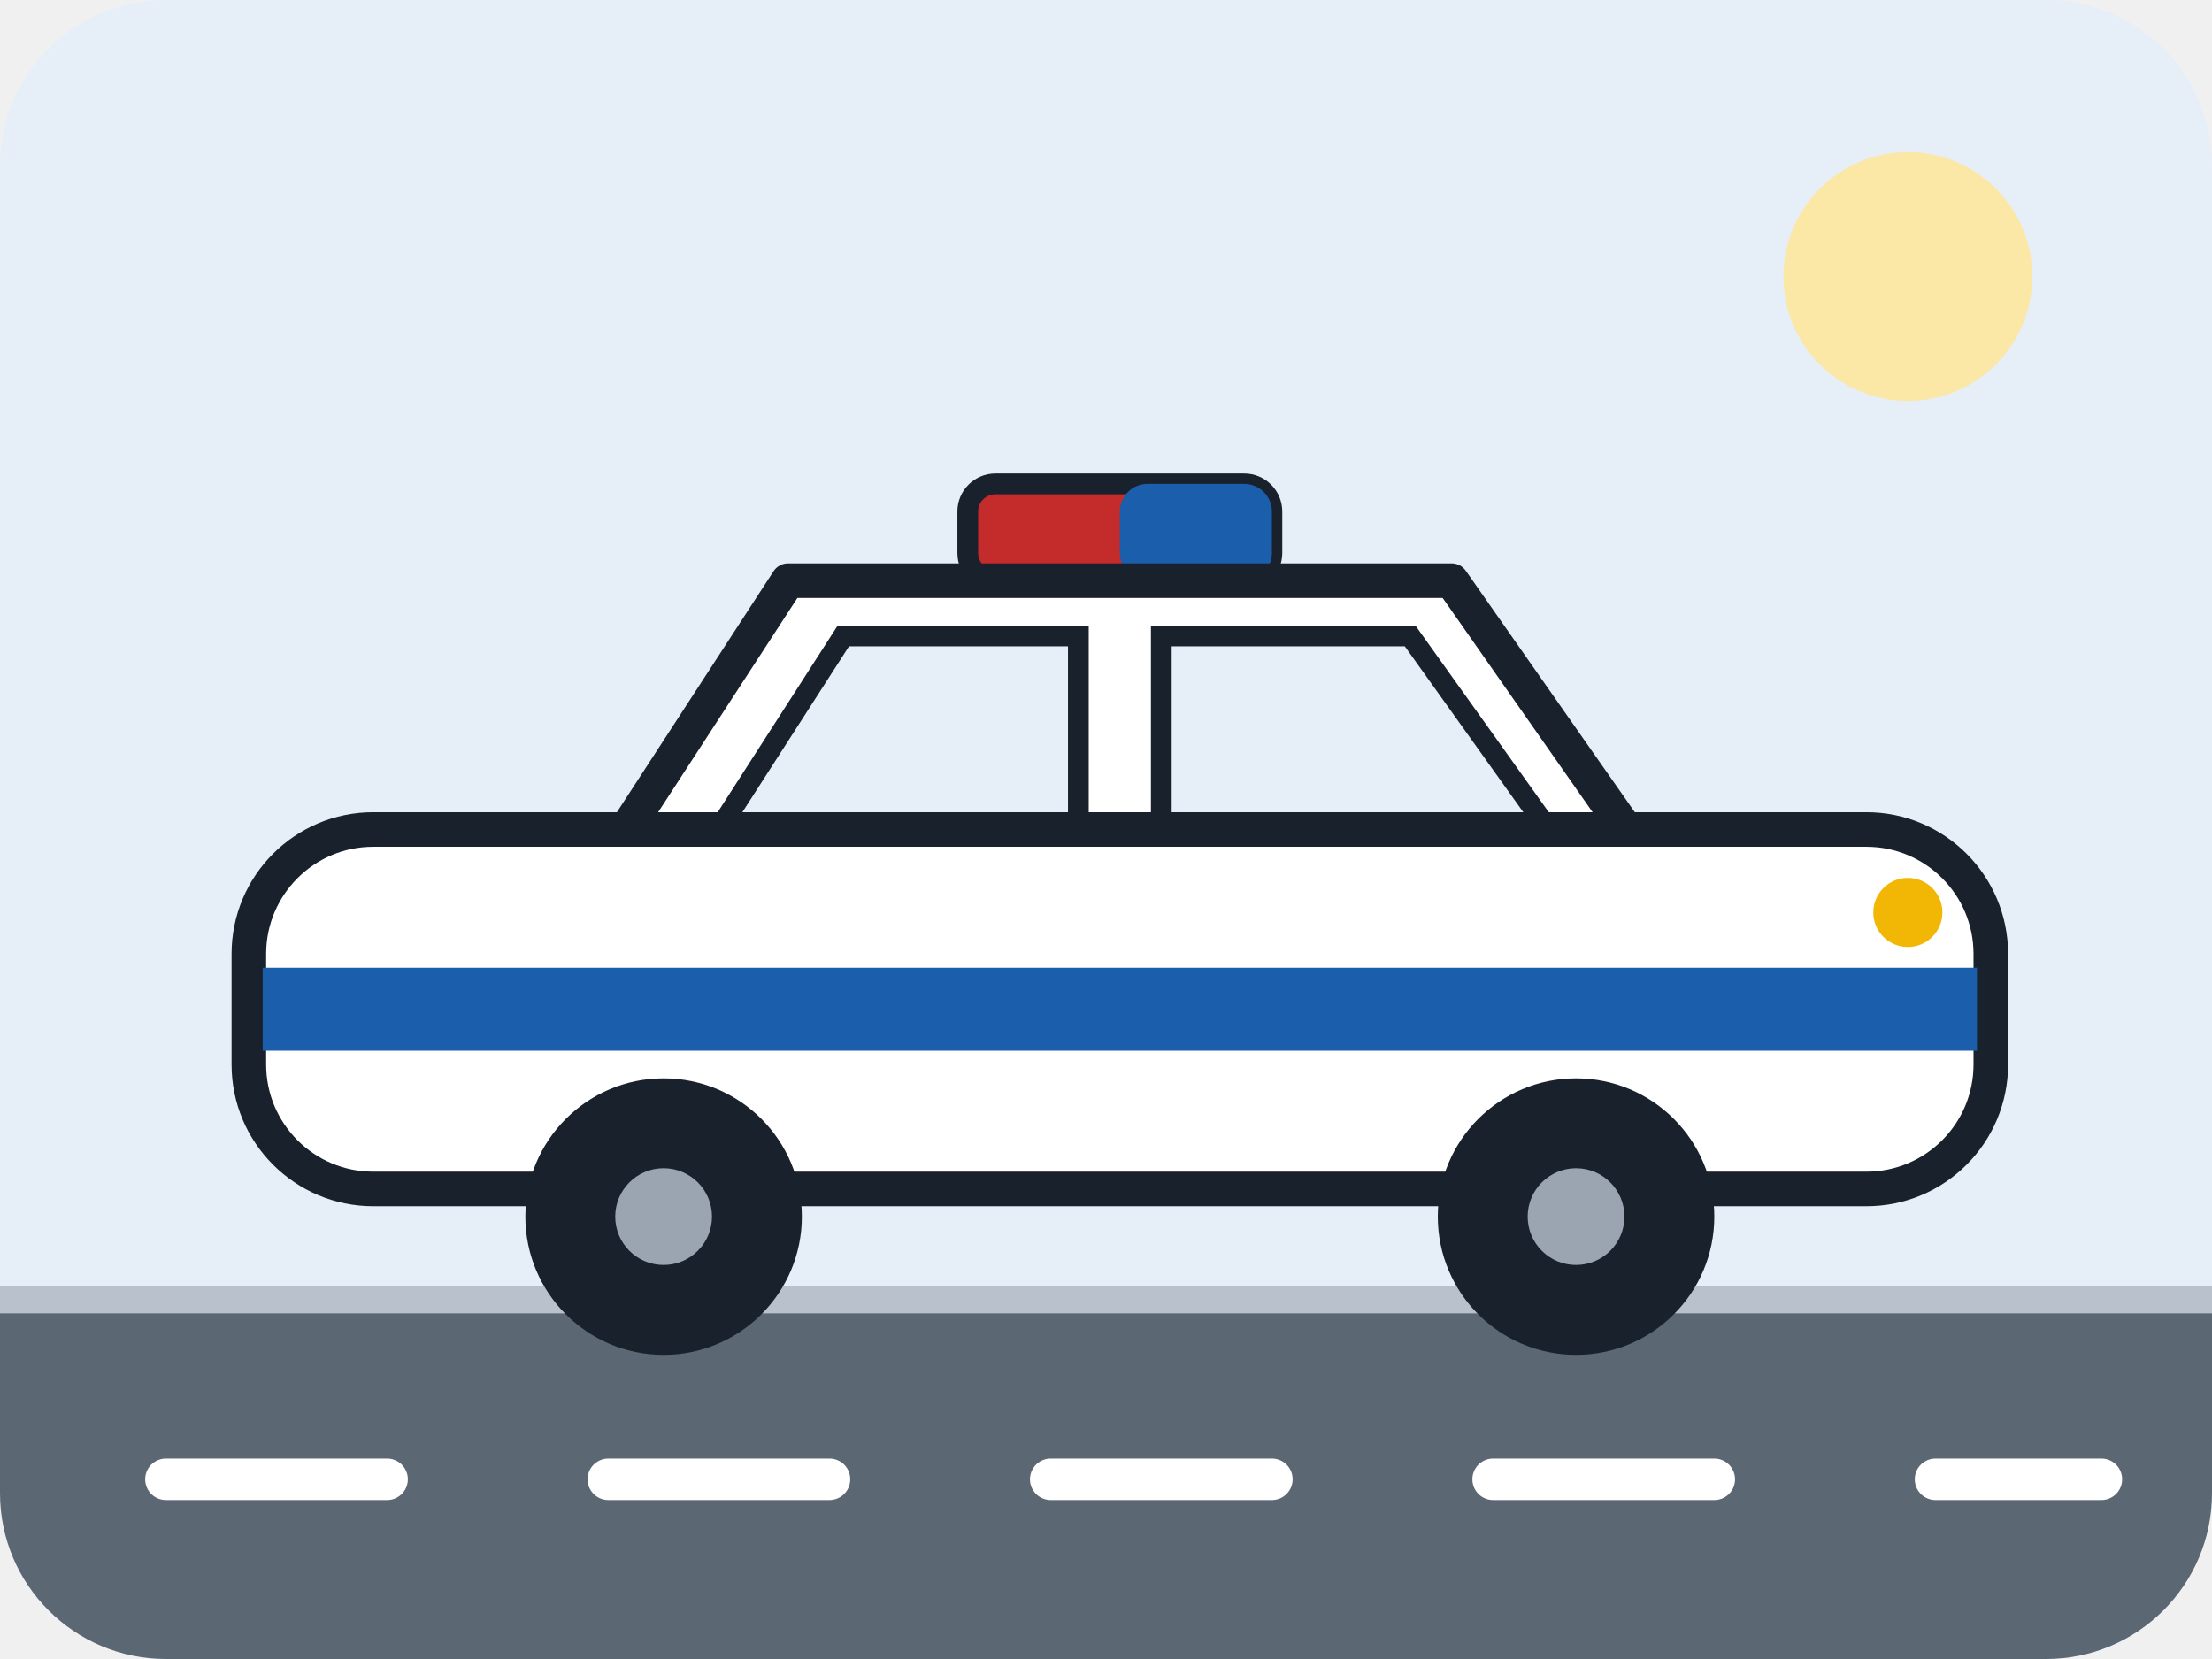
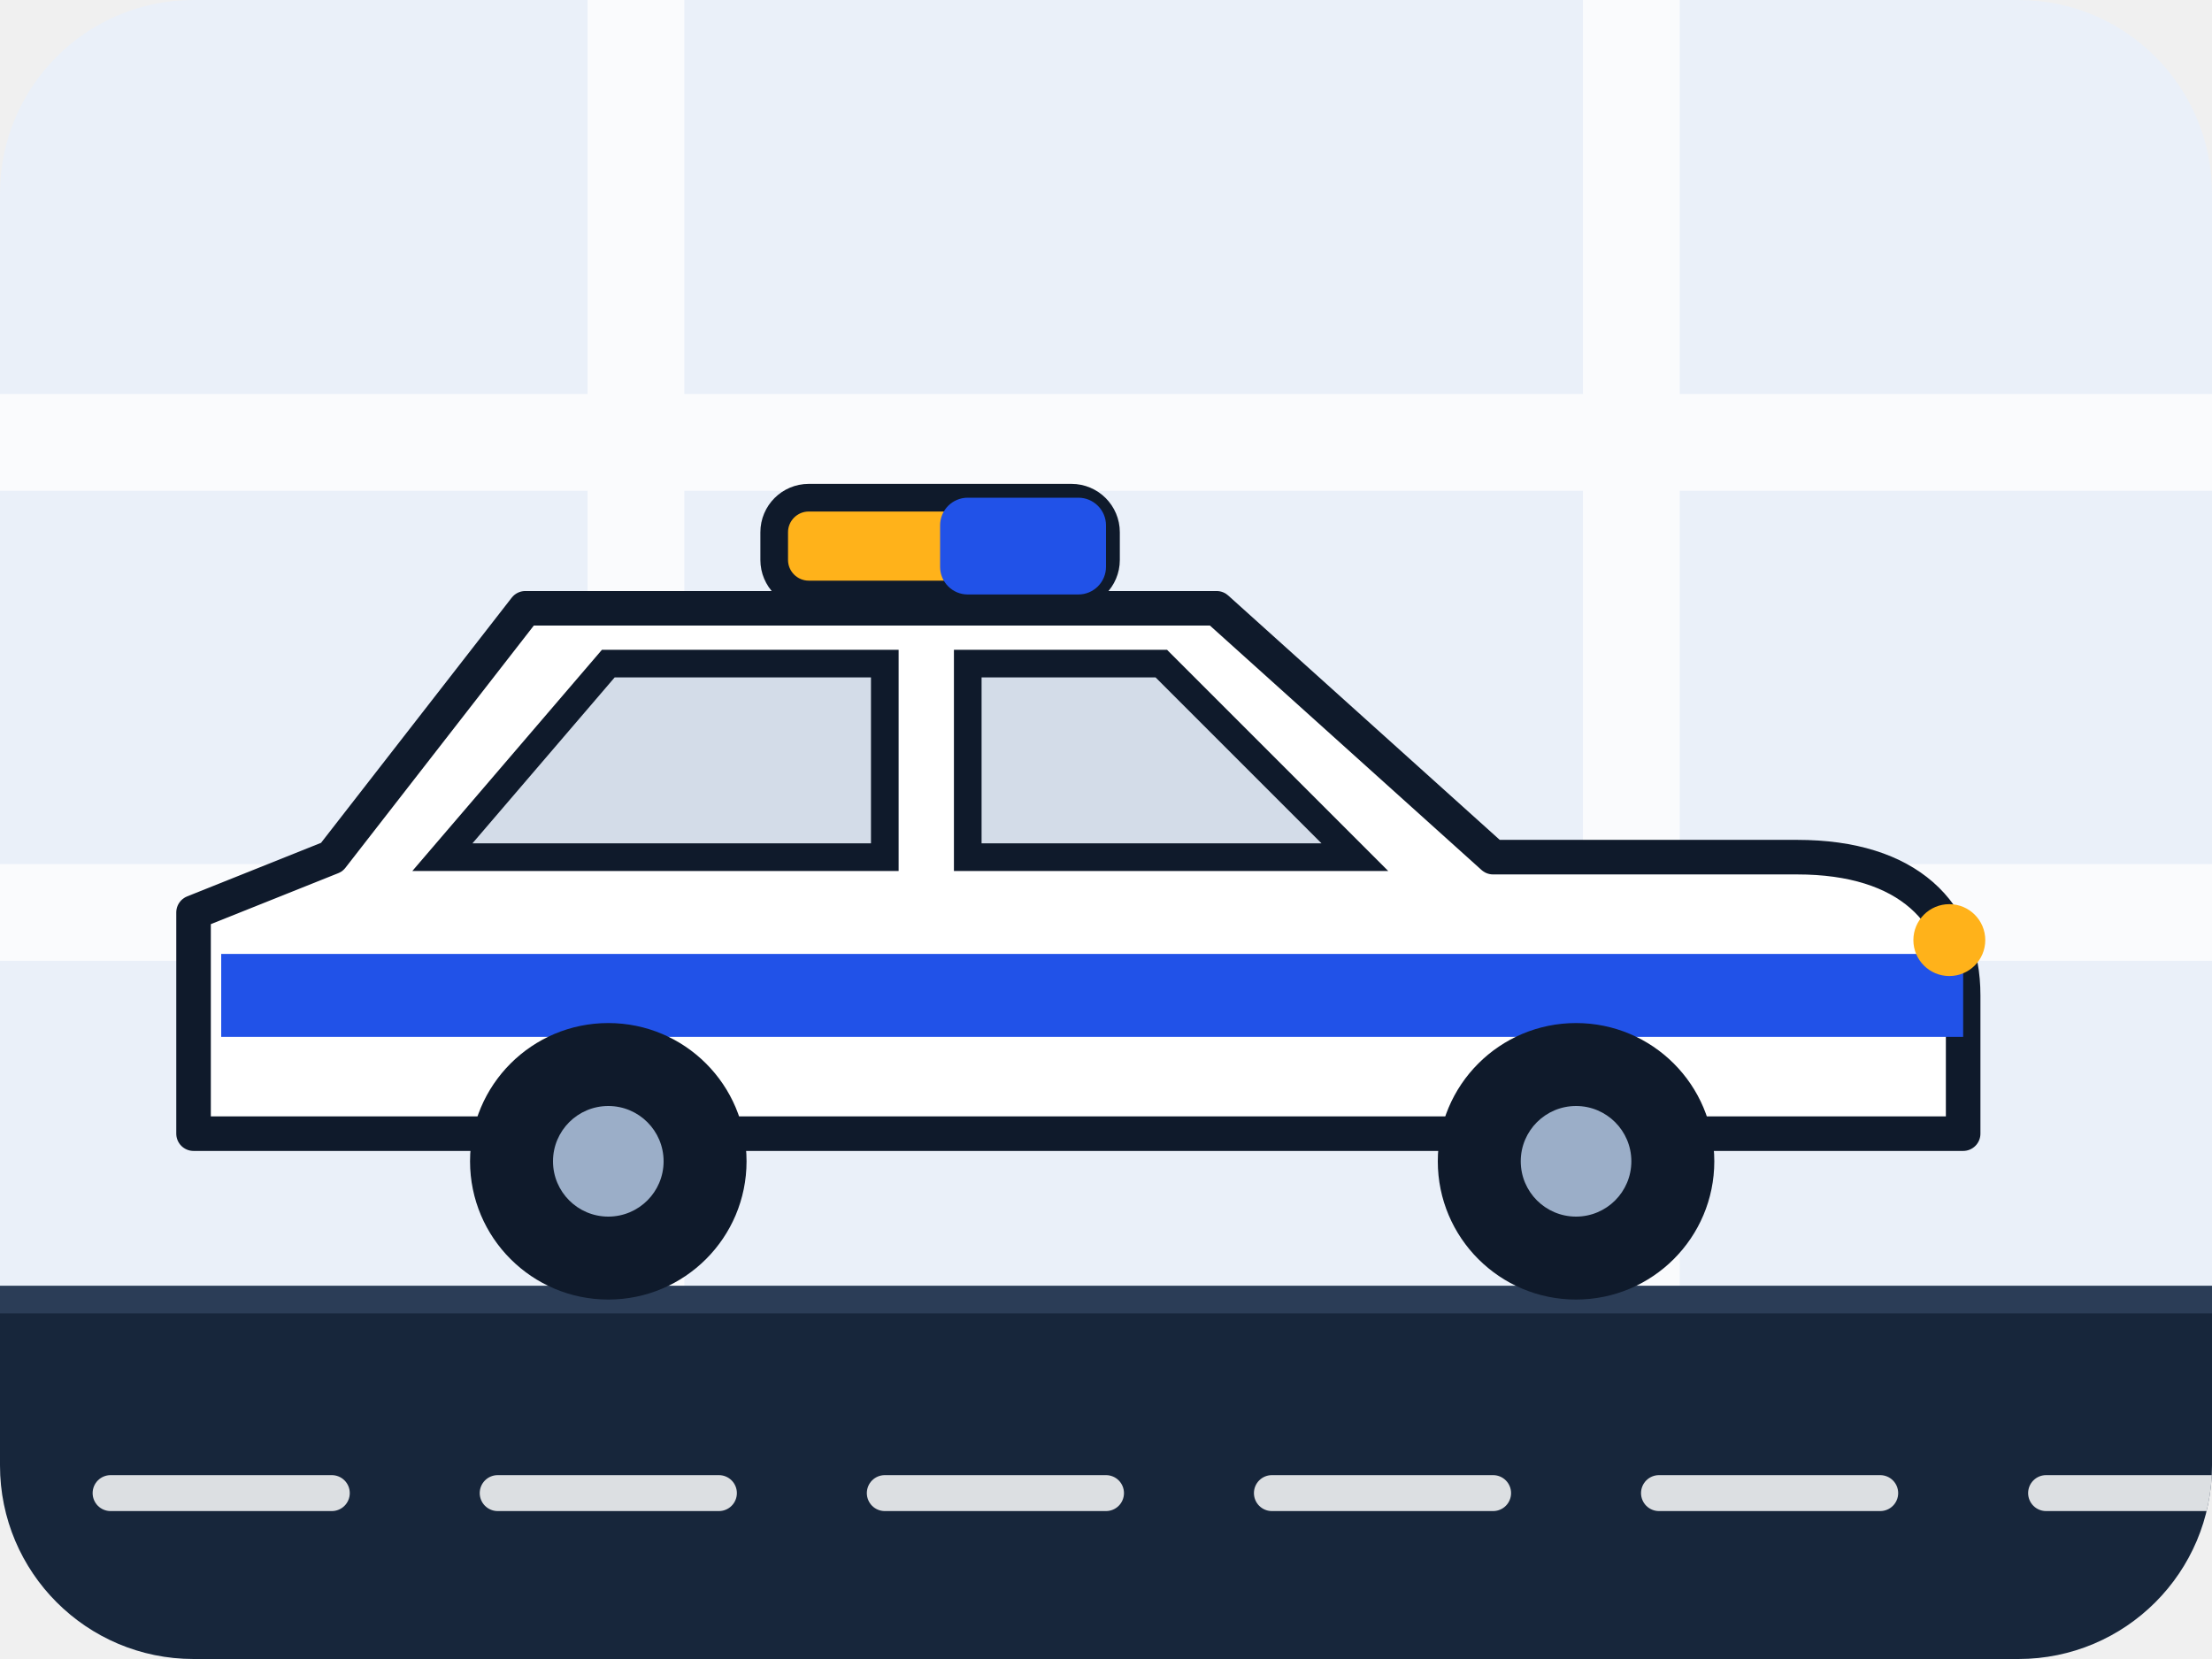
- <svg xmlns="http://www.w3.org/2000/svg" viewBox="0 0 160 120" role="img" aria-label="Veículo">
-   <rect width="160" height="120" rx="12" fill="#e6eef7" />
-   <circle cx="138" cy="20" r="9" fill="#fbe7a6" />
-   <path d="M0 94h160v14a12 12 0 0 1-12 12H12A12 12 0 0 1 0 108z" fill="#5c6774" />
-   <path d="M0 94h160" stroke="#b8c1cc" stroke-width="2" />
-   <path d="M12 107h16M44 107h16M76 107h16M108 107h16M140 107h12" stroke="#fff" stroke-width="3" stroke-linecap="round" />
-   <rect x="70" y="35" width="22" height="7" rx="2" fill="#c42b2b" stroke="#18212c" stroke-width="1.5" />
-   <rect x="81" y="35" width="11" height="7" rx="2" fill="#1b5eab" />
-   <path d="M44 62 L57 42 h48 l14 20 Z" fill="#fff" stroke="#18212c" stroke-width="2.5" stroke-linejoin="round" />
-   <path d="M61 46h17v14H52z" fill="#e6eef7" stroke="#18212c" stroke-width="1.5" />
-   <path d="M84 46h18l10 14H84z" fill="#e6eef7" stroke="#18212c" stroke-width="1.5" />
-   <rect x="18" y="60" width="126" height="26" rx="9" fill="#fff" stroke="#18212c" stroke-width="2.5" stroke-linejoin="round" />
-   <rect x="19" y="70" width="124" height="6" fill="#1b5eab" />
-   <circle cx="138" cy="66" r="2.5" fill="#f2b705" />
-   <circle cx="48" cy="88" r="10" fill="#18212c" />
-   <circle cx="48" cy="88" r="3.5" fill="#9aa5b1" />
-   <circle cx="114" cy="88" r="10" fill="#18212c" />
-   <circle cx="114" cy="88" r="3.5" fill="#9aa5b1" />
+ <svg xmlns="http://www.w3.org/2000/svg" viewBox="0 0 160 120" role="img" aria-label="Veículo de fiscalização">
+   <defs>
+     <clipPath id="c">
+       <rect width="160" height="120" rx="14" />
+     </clipPath>
+   </defs>
+   <g clip-path="url(#c)">
+     <rect width="160" height="120" fill="#EAF0F9" />
+     <path d="M0 32h160M0 66h160M46 0v94M118 0v94" stroke="#fff" stroke-width="7" opacity=".75" />
+     <rect y="94" width="160" height="26" fill="#17263B" />
+     <path d="M0 94h160" stroke="#2B3D57" stroke-width="2" />
+     <path d="M8 108h16M36 108h16M64 108h16M92 108h16M120 108h16M148 108h12" stroke="#fff" stroke-width="2.6" stroke-linecap="round" opacity=".85" />
+     <path d="M14 82v-16l10-4 14-18h50l20 18h22c8 0 12 4 12 10v10z" fill="#fff" stroke="#0F1A2B" stroke-width="2.5" stroke-linejoin="round" />
+     <path d="M44 48h20v14H32zM70 48h14l14 14H70z" fill="#D3DCE8" stroke="#0F1A2B" stroke-width="2" />
+     <path d="M16 72h126" stroke="#2152E8" stroke-width="6" />
+     <rect x="56" y="36" width="24" height="7" rx="2.5" fill="#FFB21A" stroke="#0F1A2B" stroke-width="2" />
+     <rect x="68" y="36" width="12" height="7" rx="2" fill="#2152E8" />
+     <circle cx="44" cy="84" r="10" fill="#0F1A2B" />
+     <circle cx="44" cy="84" r="4" fill="#9BAEC8" />
+     <circle cx="114" cy="84" r="10" fill="#0F1A2B" />
+     <circle cx="114" cy="84" r="4" fill="#9BAEC8" />
+     <circle cx="141" cy="68" r="2.6" fill="#FFB21A" />
+   </g>
</svg>
